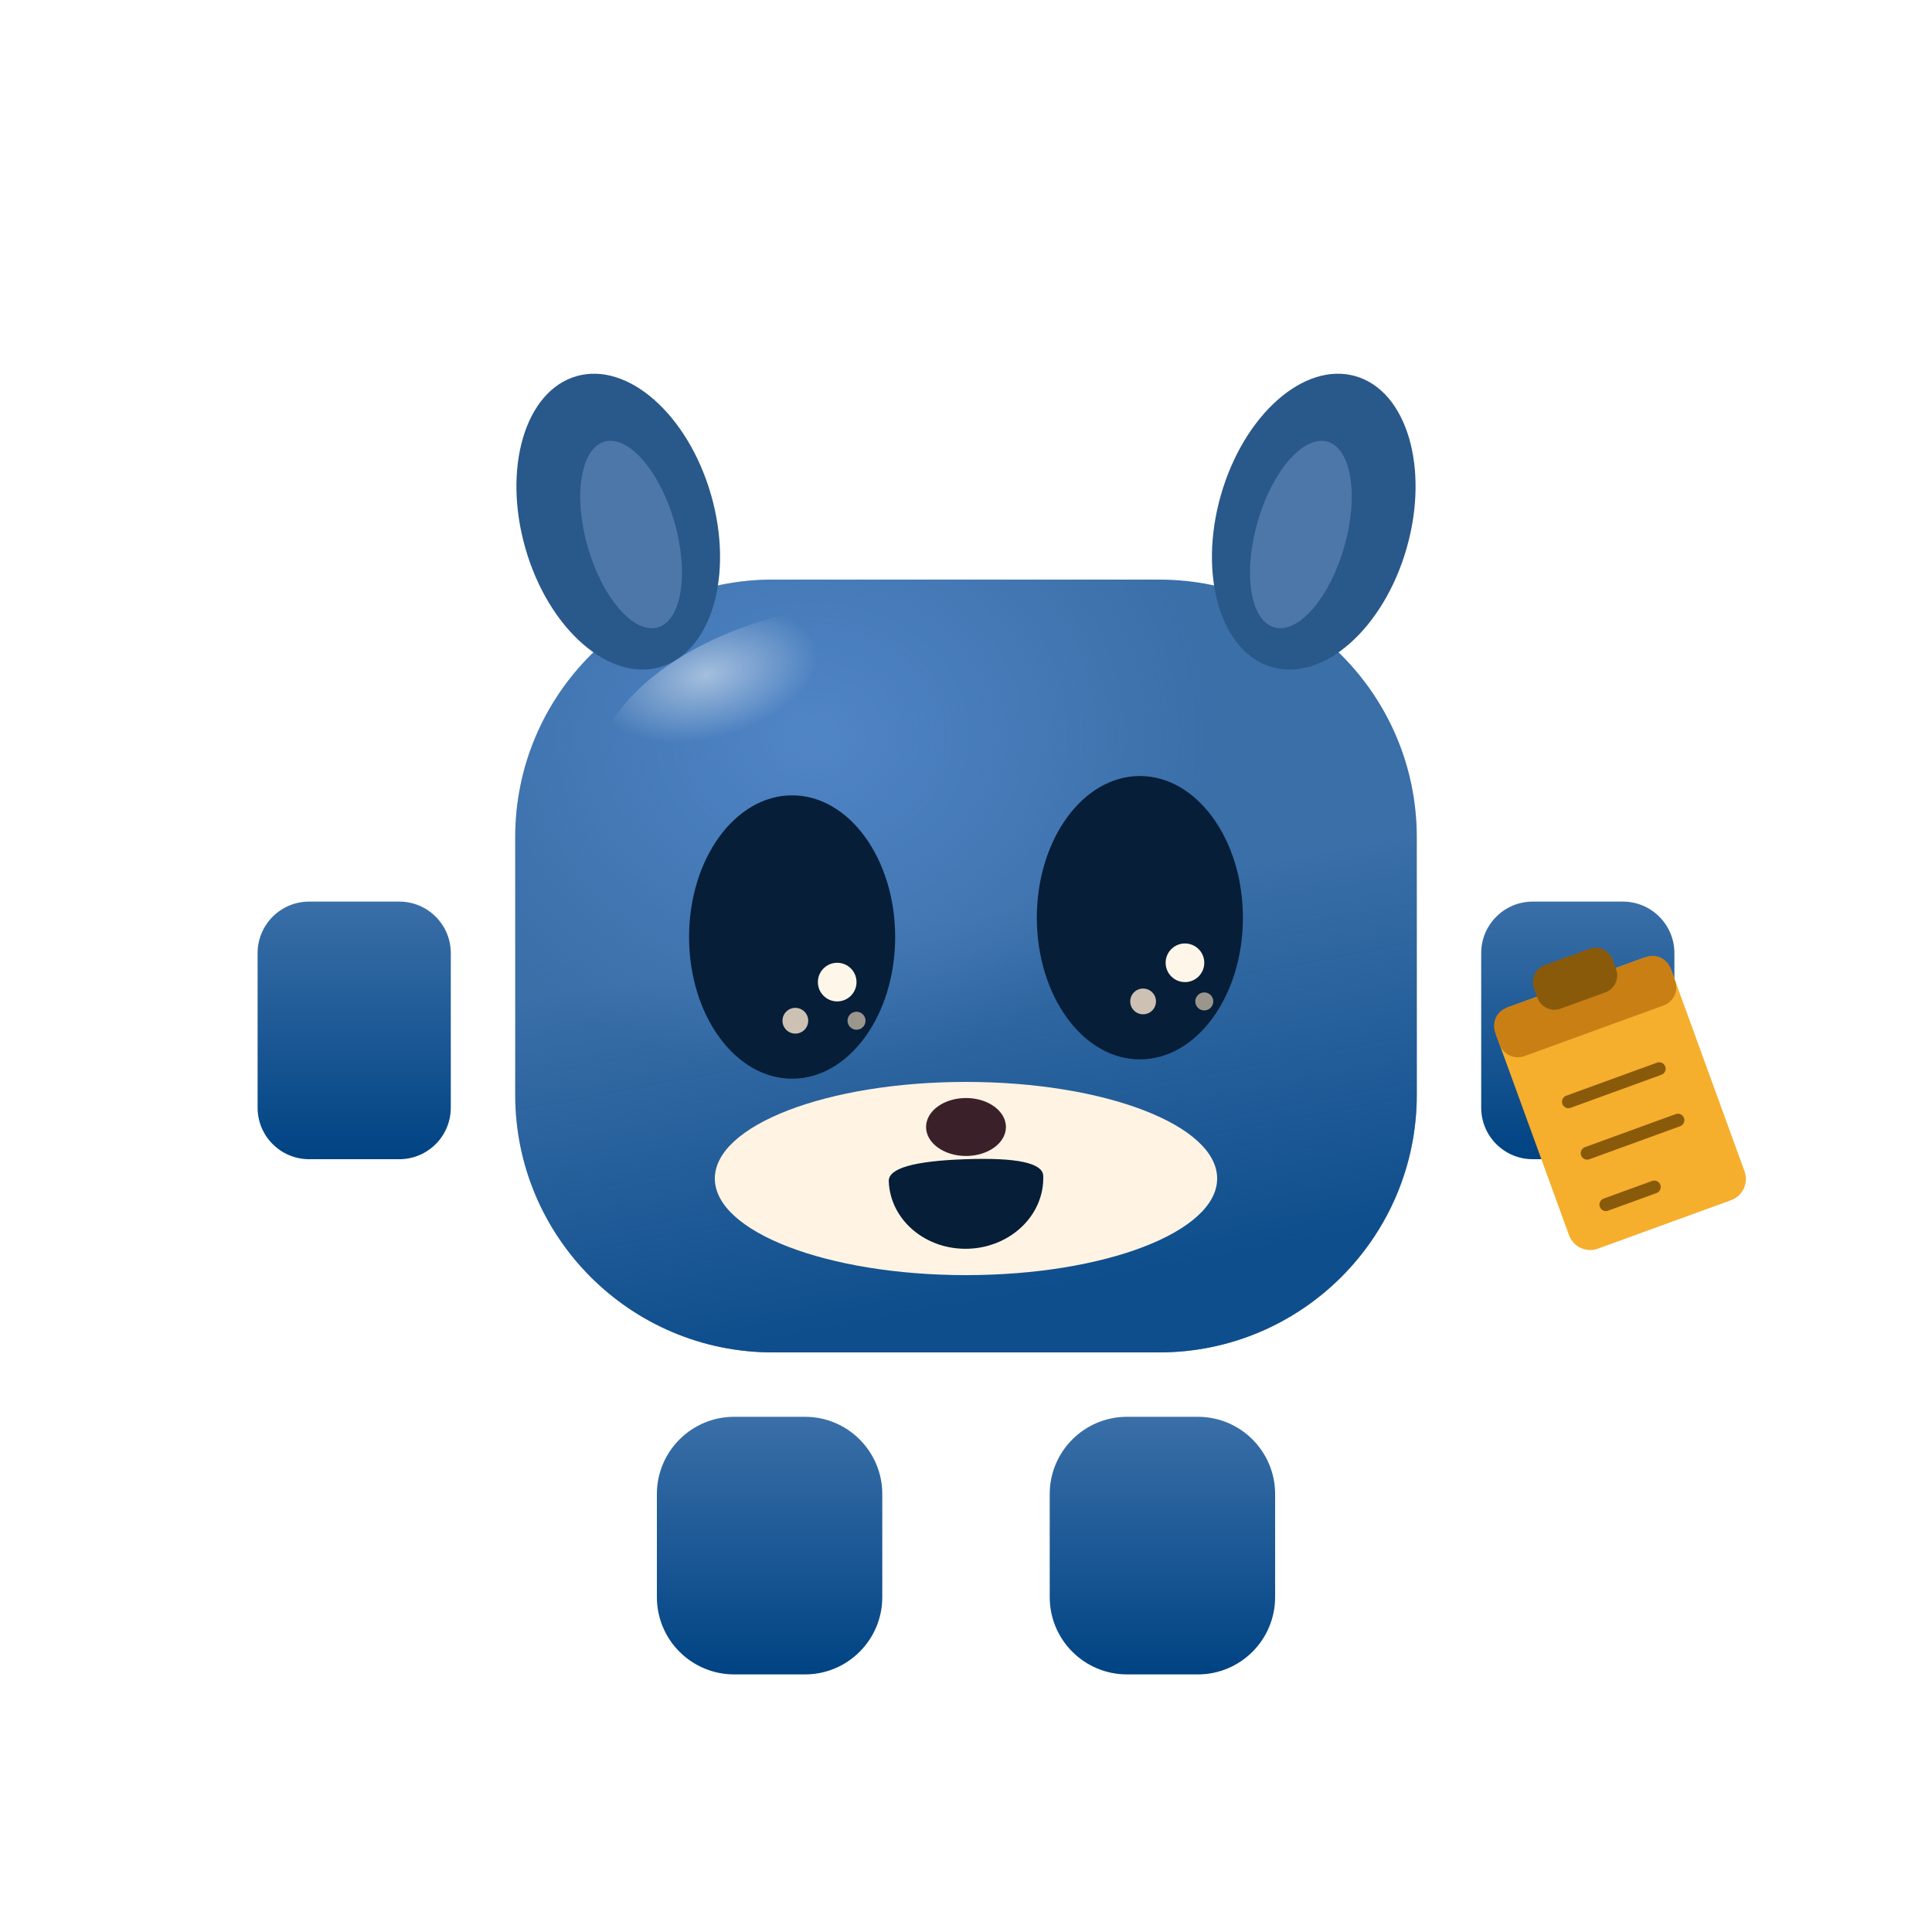
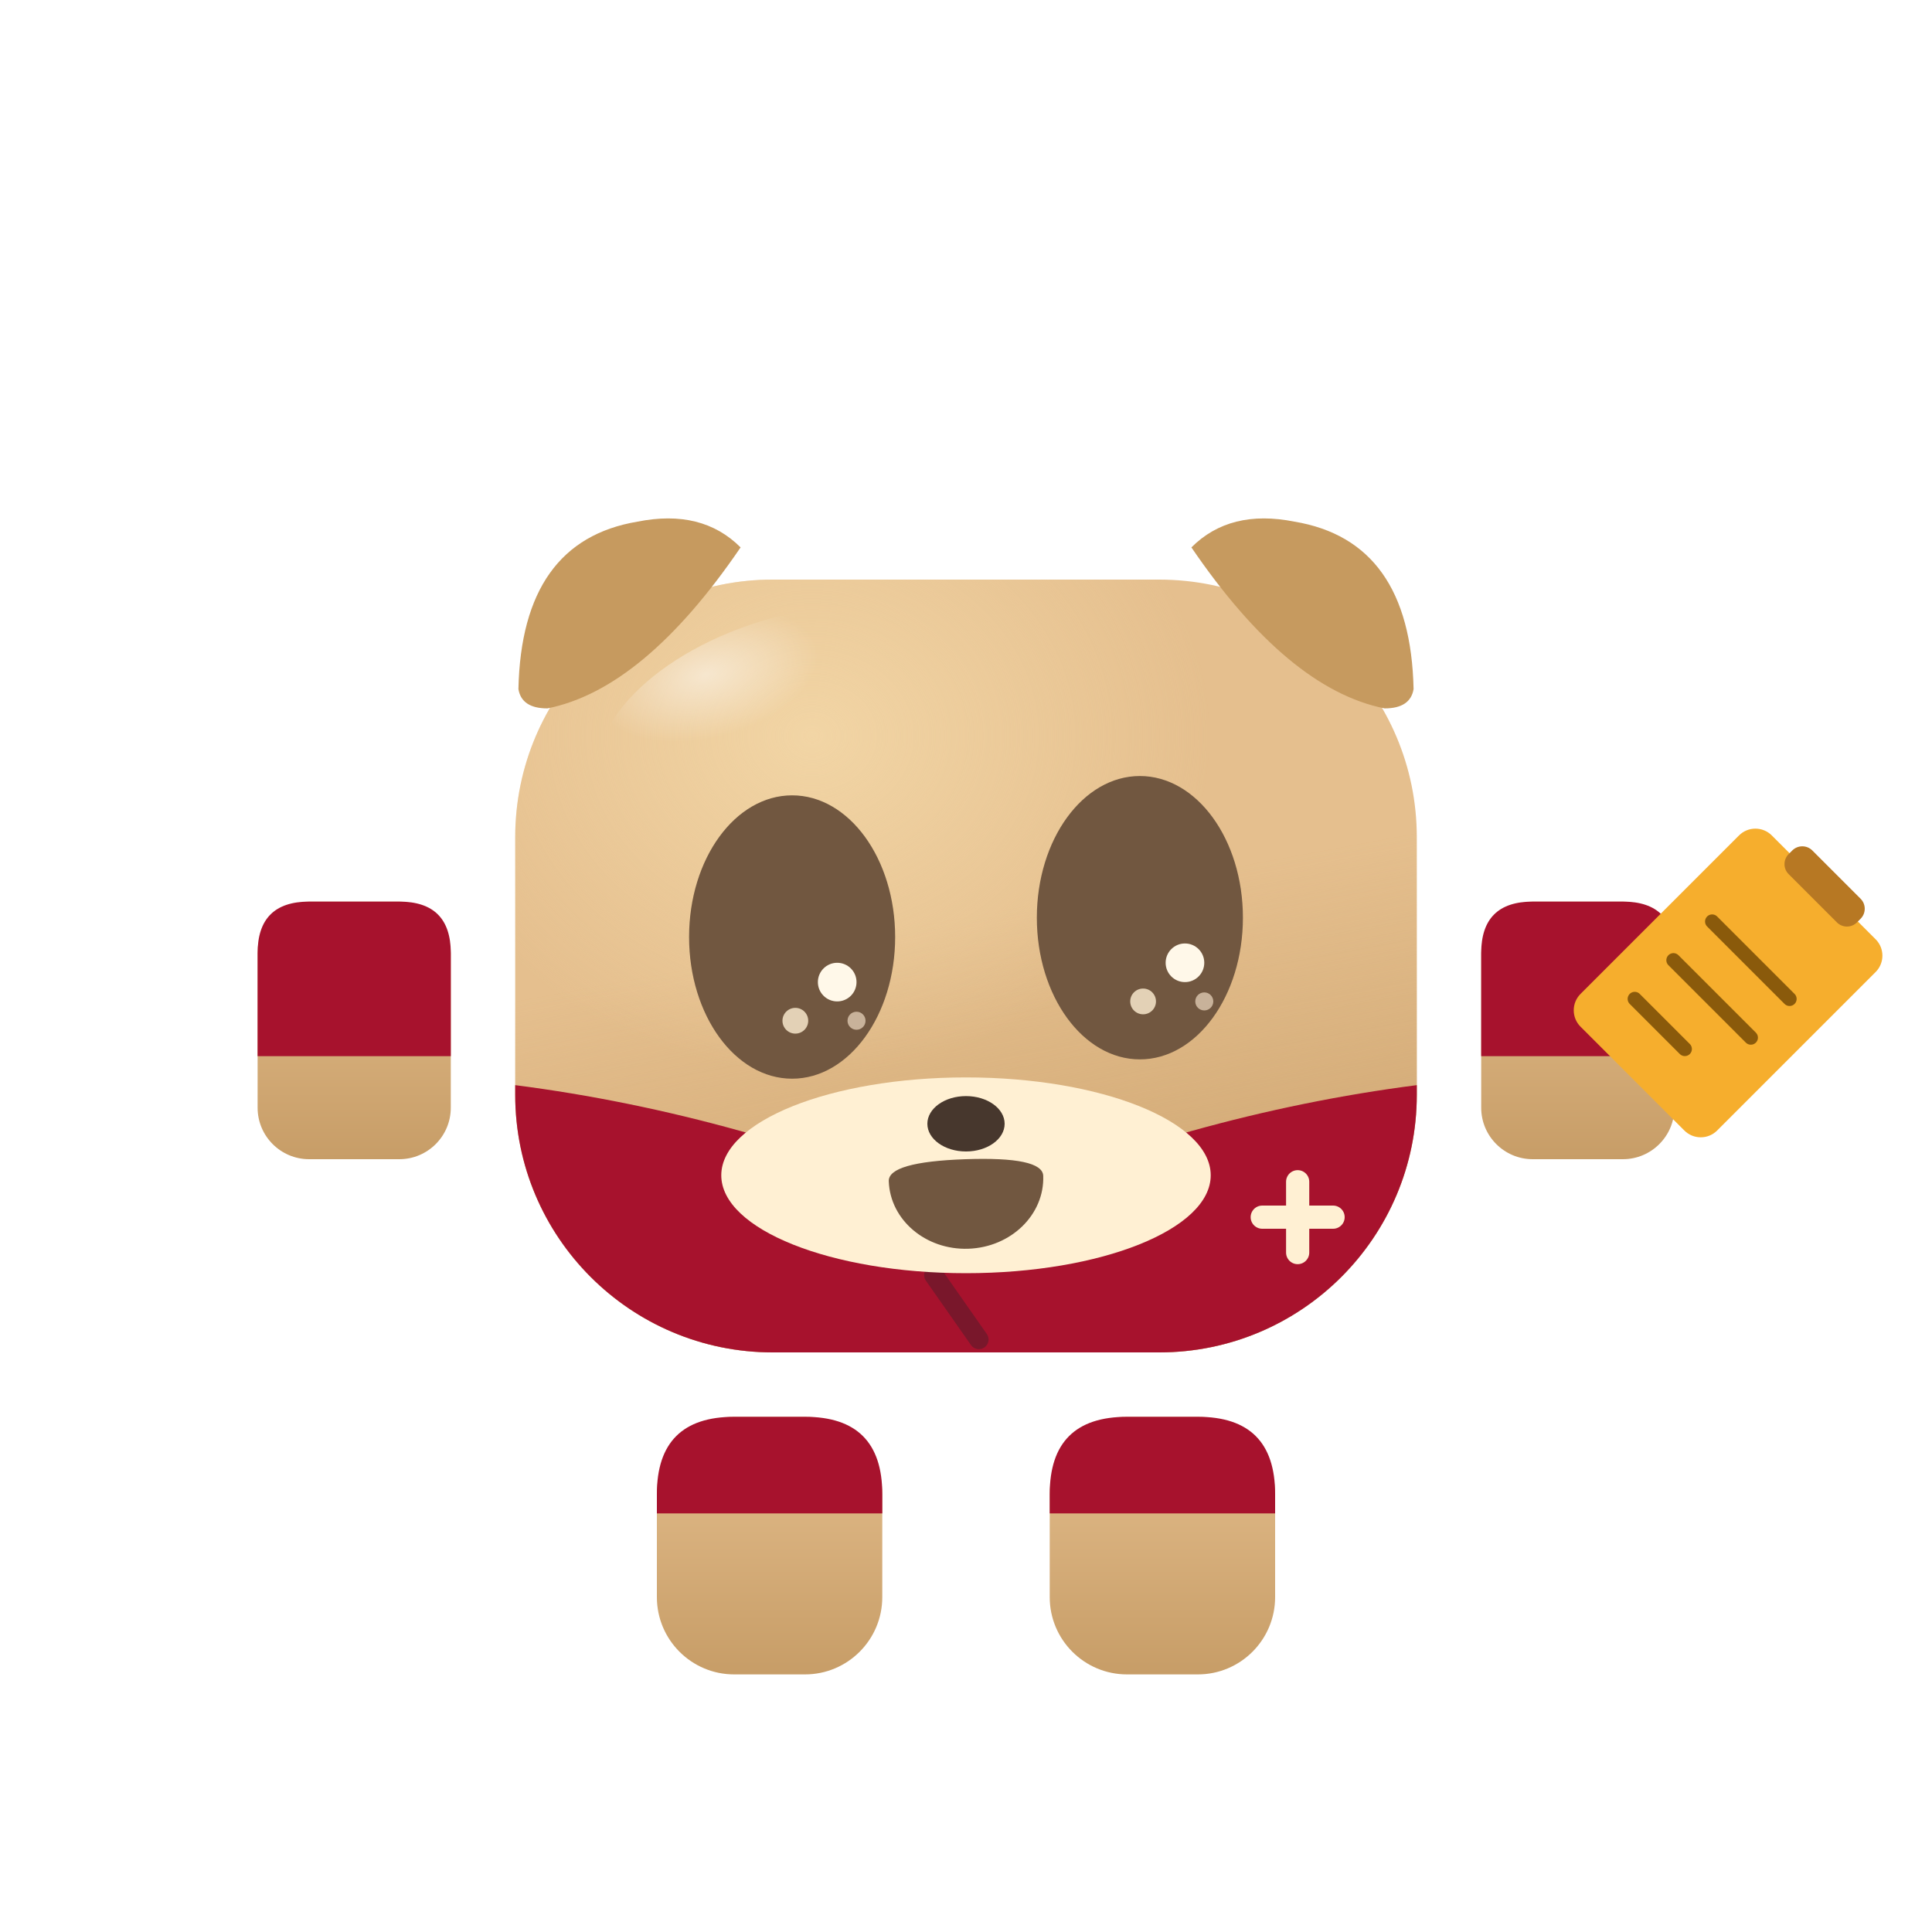
<svg xmlns="http://www.w3.org/2000/svg" viewBox="-3 -5 30 30">
  <defs>
    <radialGradient id="cvm-hi" cx="33%" cy="20%" r="80%">
-       <stop offset="0%" stop-color="#5489CC" stop-opacity="0.85" />
-       <stop offset="55%" stop-color="#5489CC" stop-opacity="0" />
+       <stop offset="0%" stop-color="#F4D9A9" stop-opacity="0.85" />
+       <stop offset="55%" stop-color="#F4D9A9" stop-opacity="0" />
    </radialGradient>
    <linearGradient id="cvm-lo" x1="0" y1="0" x2="0.22" y2="1">
-       <stop offset="52%" stop-color="#004383" stop-opacity="0" />
-       <stop offset="100%" stop-color="#004383" stop-opacity="0.75" />
+       <stop offset="52%" stop-color="#C79D67" stop-opacity="0" />
+       <stop offset="100%" stop-color="#C79D67" stop-opacity="0.75" />
    </linearGradient>
    <linearGradient id="cvm-limb" x1="0" y1="0" x2="0" y2="1">
-       <stop offset="0%" stop-color="#3A6FA8" />
-       <stop offset="100%" stop-color="#004383" />
+       <stop offset="0%" stop-color="#E5BF8E" />
+       <stop offset="100%" stop-color="#C79D67" />
    </linearGradient>
    <radialGradient id="cvm-spec" cx="30%" cy="16%" r="26%">
      <stop offset="0%" stop-color="#ffffff" stop-opacity="0.5" />
      <stop offset="100%" stop-color="#ffffff" stop-opacity="0" />
    </radialGradient>
  </defs>
  <g id="rig-root">
    <g id="rig-arm-left" data-pivot="2.5 9">
      <path d="M1.8 9 L3.2 9 A0.8 0.8 0 0 1 4 9.8 L4 12.2 A0.8 0.8 0 0 1 3.2 13 L1.8 13 A0.8 0.8 0 0 1 1 12.2 L1 9.8 A0.8 0.8 0 0 1 1.8 9 Z" fill="url(#cvm-limb)" />
+       <path id="scrub-sleeve-left" d="M1 11.4 V9.8 Q1 9 1.8 9 H3.2 Q4 9 4 9.8 V11.4 Z" fill="#A7122D" />
    </g>
    <g id="rig-arm-right" data-pivot="21.5 9">
      <path d="M20.8 9 L22.2 9 A0.8 0.8 0 0 1 23 9.8 L23 12.2 A0.8 0.8 0 0 1 22.2 13 L20.8 13 A0.8 0.8 0 0 1 20 12.2 L20 9.8 A0.8 0.8 0 0 1 20.8 9 Z" fill="url(#cvm-limb)" />
+       <path id="scrub-sleeve-right" d="M20 11.4 V9.8 Q20 9 20.8 9 H22.2 Q23 9 23 9.8 V11.4 Z" fill="#A7122D" />
      <g id="slot-item">
-         <g transform="rotate(-20 21.5 12.8)">
-           <rect x="20.9" y="10.4" width="2.9" height="4.0" rx="0.35" fill="#F6AE2D" />
-           <rect x="20.9" y="10.4" width="2.9" height="0.8" rx="0.3" fill="#C97F14" />
-           <rect x="21.7" y="9.98" width="1.3" height="0.72" rx="0.28" fill="#8A5A0B" />
-           <path d="M21.6 12.1 H23.1 M21.6 12.95 H23.1 M21.6 13.8 H22.4" stroke="#8A5A0B" stroke-width="0.2" stroke-linecap="round" />
+         <g id="clipboard-board" transform="rotate(45 21.5 10.9)">
+           <rect x="21.2" y="6.7" width="3" height="4.2" rx="0.36" fill="#F6AE2D" />
+           <rect x="21.95" y="6.42" width="1.5" height="0.52" rx="0.22" fill="#B77823" />
+           <path d="M21.85 8.3 H23.55 M21.85 9.15 H23.55 M21.85 10 H22.95" stroke="#8A5A0B" stroke-width="0.22" stroke-linecap="round" />
        </g>
      </g>
    </g>
    <g id="rig-leg-left" data-pivot="8.95 17">
      <rect x="7.2" y="17" width="3.5" height="4" rx="1.2" fill="url(#cvm-limb)" />
+       <path id="scrub-leg-left" d="M8.4 17 H9.5 Q10.7 17 10.7 18.2 V18.5 H7.2 V18.2 Q7.2 17 8.4 17 Z" fill="#A7122D" />
    </g>
    <g id="rig-leg-right" data-pivot="15.05 17">
      <rect x="13.3" y="17" width="3.5" height="4" rx="1.2" fill="url(#cvm-limb)" />
+       <path id="scrub-leg-right" d="M14.5 17 H15.6 Q16.8 17 16.8 18.2 V18.5 H13.3 V18.2 Q13.3 17 14.5 17 Z" fill="#A7122D" />
    </g>
    <g id="rig-body">
-       <path d="M9 4 L15 4 A4 4 0 0 1 19 8 L19 12 A4 4 0 0 1 15 16 L9 16 A4 4 0 0 1 5 12 L5 8 A4 4 0 0 1 9 4 Z" fill="#3A6FA8" />
+       <clipPath id="rounds-body-clip">
+         <path d="M9 4 L15 4 A4 4 0 0 1 19 8 L19 12 A4 4 0 0 1 15 16 L9 16 A4 4 0 0 1 5 12 L5 8 A4 4 0 0 1 9 4 Z" />
+       </clipPath>
+       <path d="M9 4 L15 4 A4 4 0 0 1 19 8 L19 12 A4 4 0 0 1 15 16 L9 16 A4 4 0 0 1 5 12 L5 8 A4 4 0 0 1 9 4 Z" fill="#E5BF8E" />
      <path d="M9 4 L15 4 A4 4 0 0 1 19 8 L19 12 A4 4 0 0 1 15 16 L9 16 A4 4 0 0 1 5 12 L5 8 A4 4 0 0 1 9 4 Z" fill="url(#cvm-lo)" />
      <path d="M9 4 L15 4 A4 4 0 0 1 19 8 L19 12 A4 4 0 0 1 15 16 L9 16 A4 4 0 0 1 5 12 L5 8 A4 4 0 0 1 9 4 Z" fill="url(#cvm-hi)" />
      <ellipse cx="9.6" cy="6.4" rx="3.4" ry="1.9" fill="url(#cvm-spec)" transform="rotate(-14 9.6 6.4)" />
+       <path id="scrub-hem" d="M5 11.85 Q8.5 12.3 12 13.8 Q15.5 12.3 19 11.85 L19 16 H5 Z" fill="#A7122D" clip-path="url(#rounds-body-clip)" />
+       <path id="scrub-seam" d="M11.5 14.8 L12.2 15.8" fill="none" stroke="#79172B" stroke-width="0.3" stroke-linecap="round" />
+       <path id="scrub-cross" d="M17.15 13.35 V14.45 M16.6 13.9 H17.7" fill="none" stroke="#FFF0D3" stroke-width="0.36" stroke-linecap="round" />
      <g id="rig-face-welcome">
-         <ellipse cx="12" cy="13.3" rx="3.9" ry="1.5" fill="#FFF3E4" />
-         <ellipse cx="12" cy="12.5" rx="0.62" ry="0.45" fill="#3A2028" />
-         <ellipse cx="9.3" cy="9.55" rx="1.6" ry="2.2" fill="#061E37" />
+         <ellipse cx="12" cy="13.25" rx="3.8" ry="1.52" fill="#FFF0D3" />
+         <ellipse cx="12" cy="12.45" rx="0.6" ry="0.43" fill="#47372D" />
+         <ellipse cx="9.3" cy="9.55" rx="1.6" ry="2.2" fill="#715740" />
        <g class="pupil">
-           <circle cx="10" cy="10.25" r="0.3" fill="#FFF6EA" />
-           <circle cx="9.35" cy="10.85" r="0.2" fill="#FFE9D2" fill-opacity="0.8" />
-           <circle cx="10.3" cy="10.85" r="0.14" fill="#E9D6BC" fill-opacity="0.65" />
+           <circle cx="10" cy="10.25" r="0.3" fill="#FFF8E9" />
+           <circle cx="9.35" cy="10.85" r="0.2" fill="#FFF0D3" fill-opacity="0.8" />
+           <circle cx="10.3" cy="10.85" r="0.14" fill="#F8E4CB" fill-opacity="0.65" />
        </g>
-         <ellipse cx="14.7" cy="9.25" rx="1.6" ry="2.2" fill="#061E37" />
+         <ellipse cx="14.7" cy="9.25" rx="1.6" ry="2.2" fill="#715740" />
        <g class="pupil">
-           <circle cx="15.4" cy="9.95" r="0.3" fill="#FFF6EA" />
-           <circle cx="14.75" cy="10.55" r="0.2" fill="#FFE9D2" fill-opacity="0.8" />
-           <circle cx="15.7" cy="10.55" r="0.14" fill="#E9D6BC" fill-opacity="0.65" />
+           <circle cx="15.4" cy="9.95" r="0.3" fill="#FFF8E9" />
+           <circle cx="14.75" cy="10.55" r="0.2" fill="#FFF0D3" fill-opacity="0.8" />
+           <circle cx="15.7" cy="10.55" r="0.14" fill="#F8E4CB" fill-opacity="0.65" />
        </g>
        <g transform="rotate(-2 12 13.3)">
-           <path d="M10.8 13.3 Q10.8 13 12 13 Q13.2 13 13.2 13.3 A1.1 1 0 0 1 10.8 13.3 Z" fill="#061E37" />
+           <path d="M10.8 13.3 Q10.8 13 12 13 Q13.2 13 13.2 13.3 A1.1 1 0 0 1 10.8 13.3 Z" fill="#715740" />
        </g>
      </g>
      <g id="slot-eyewear" />
    </g>
    <g id="slot-hat">
-       <ellipse cx="6.6" cy="3.1" rx="1.5" ry="2.35" fill="#29588A" transform="rotate(-16 6.6 3.1)" />
-       <ellipse cx="6.8" cy="3.3" rx="0.7" ry="1.5" fill="#658CBD" opacity="0.6" transform="rotate(-16 6.8 3.3)" />
-       <ellipse cx="17.4" cy="3.1" rx="1.5" ry="2.35" fill="#29588A" transform="rotate(16 17.4 3.1)" />
-       <ellipse cx="17.2" cy="3.3" rx="0.7" ry="1.5" fill="#658CBD" opacity="0.6" transform="rotate(16 17.2 3.3)" />
+       <path id="ear-left" d="M8.5 3.5 Q7.9 2.9 6.9 3.1 Q5.1 3.4 5.05 5.7 Q5.1 6 5.5 6 Q7 5.7 8.5 3.5 Z" fill="#C69A5F" />
+       <path id="ear-right" d="M15.5 3.5 Q16.1 2.9 17.1 3.1 Q18.9 3.4 18.95 5.7 Q18.9 6 18.5 6 Q17 5.7 15.5 3.5 Z" fill="#C69A5F" />
    </g>
  </g>
</svg>
